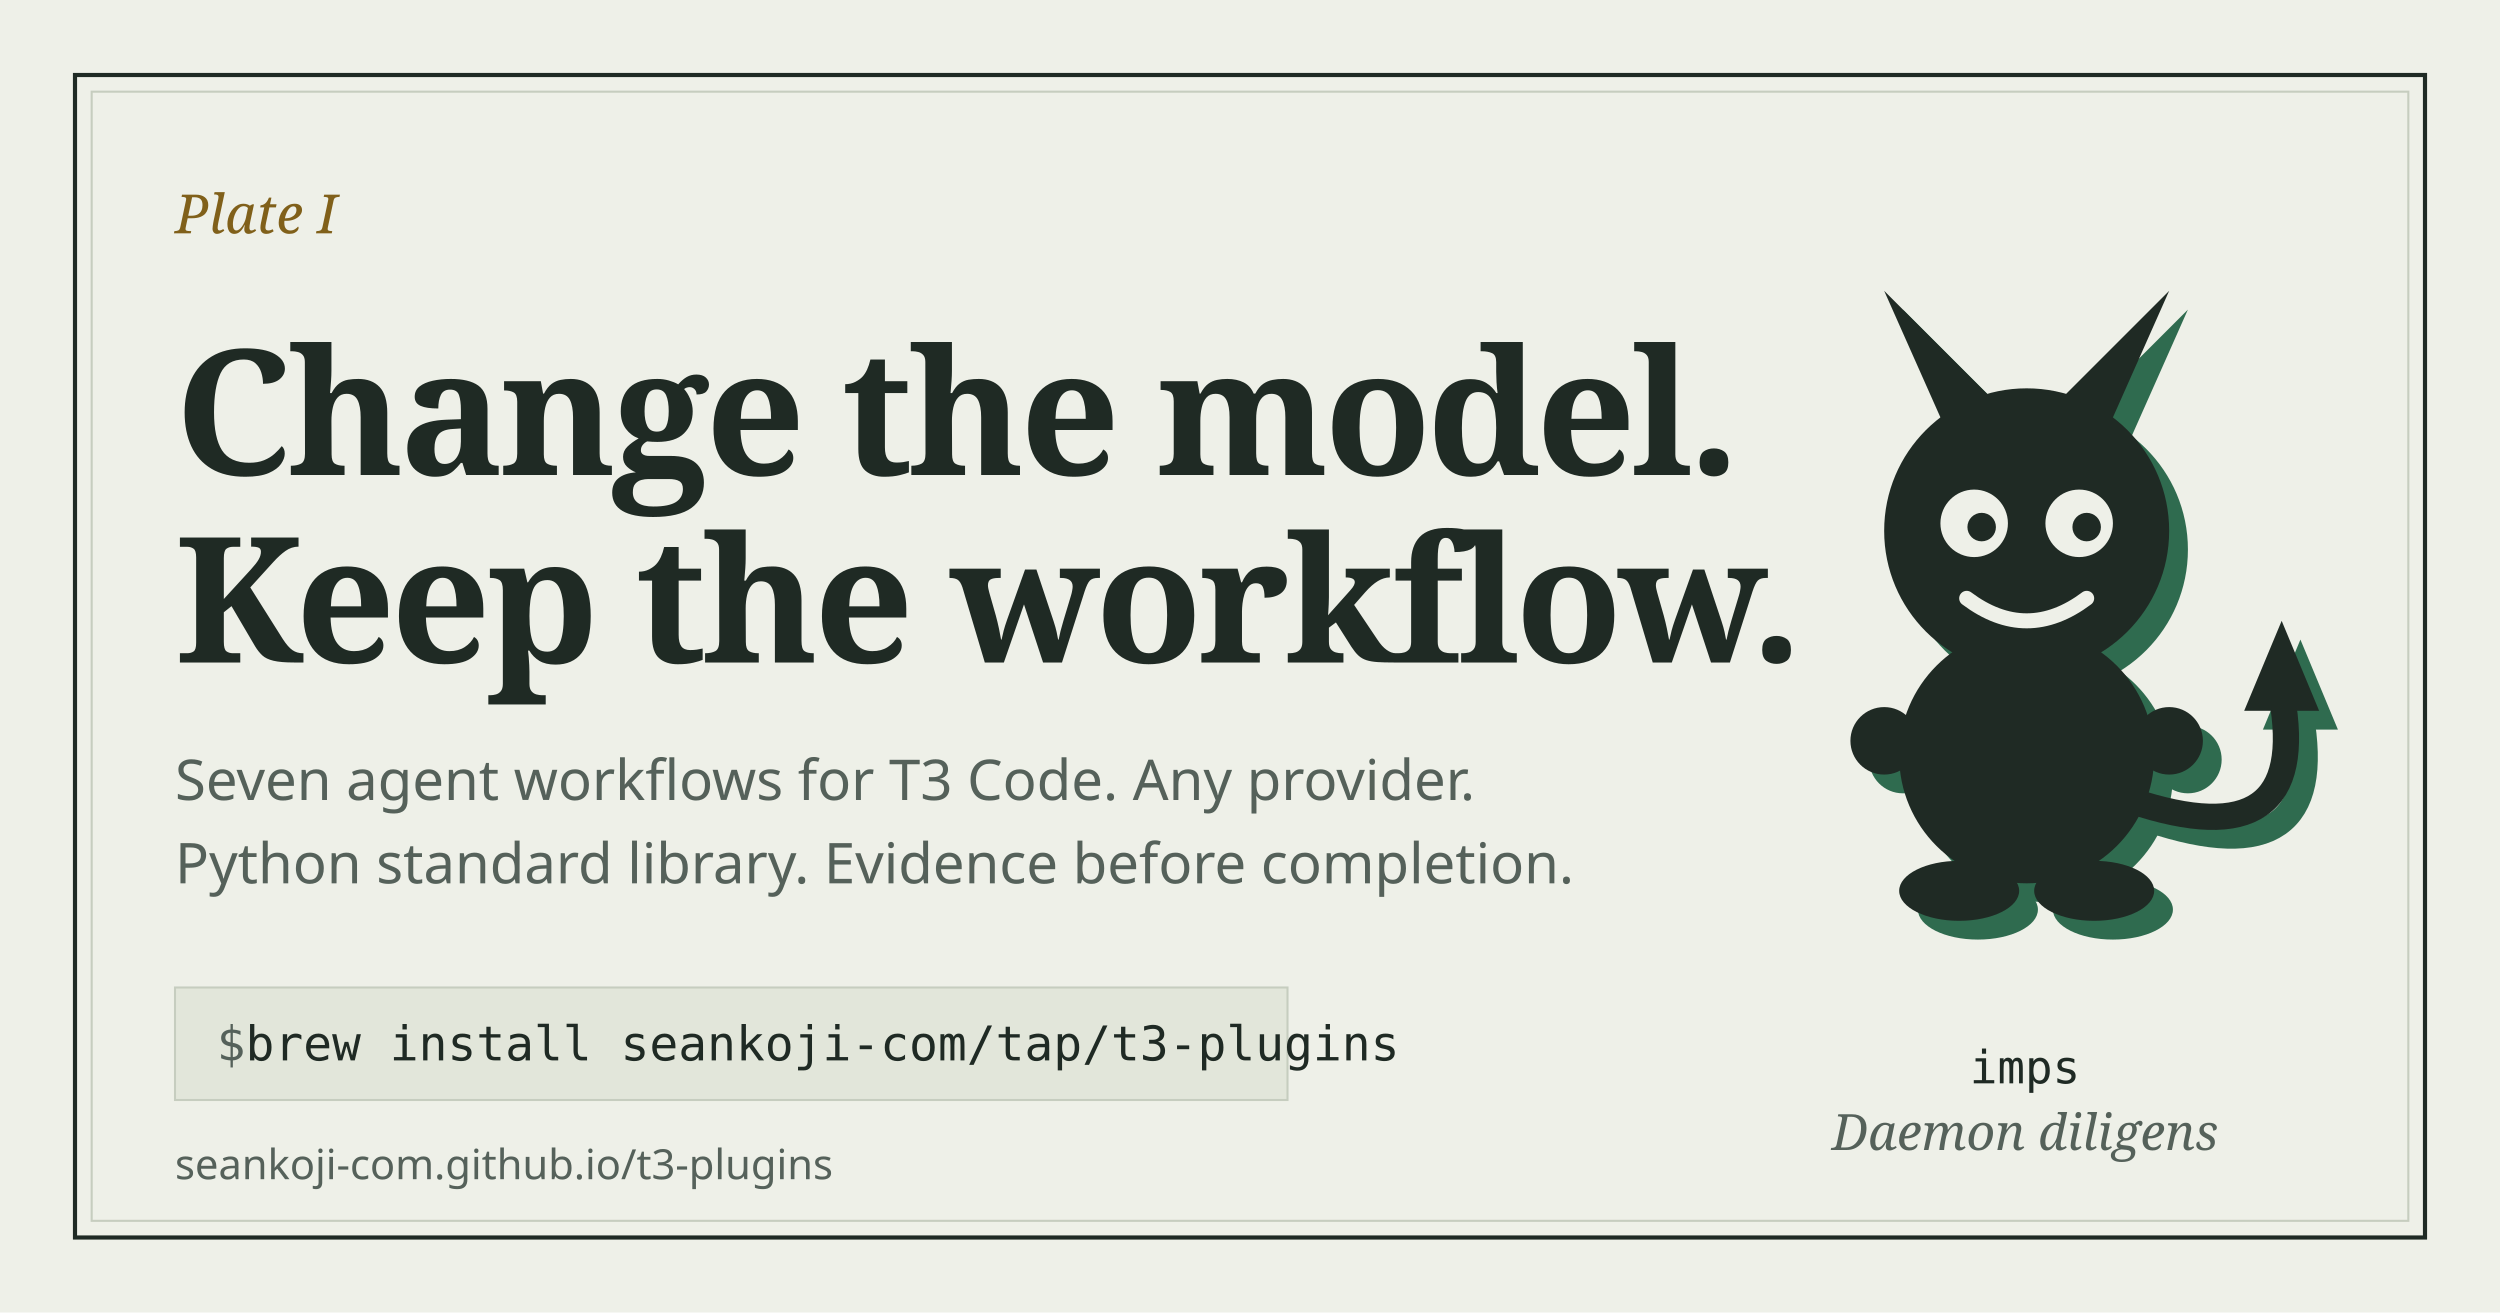
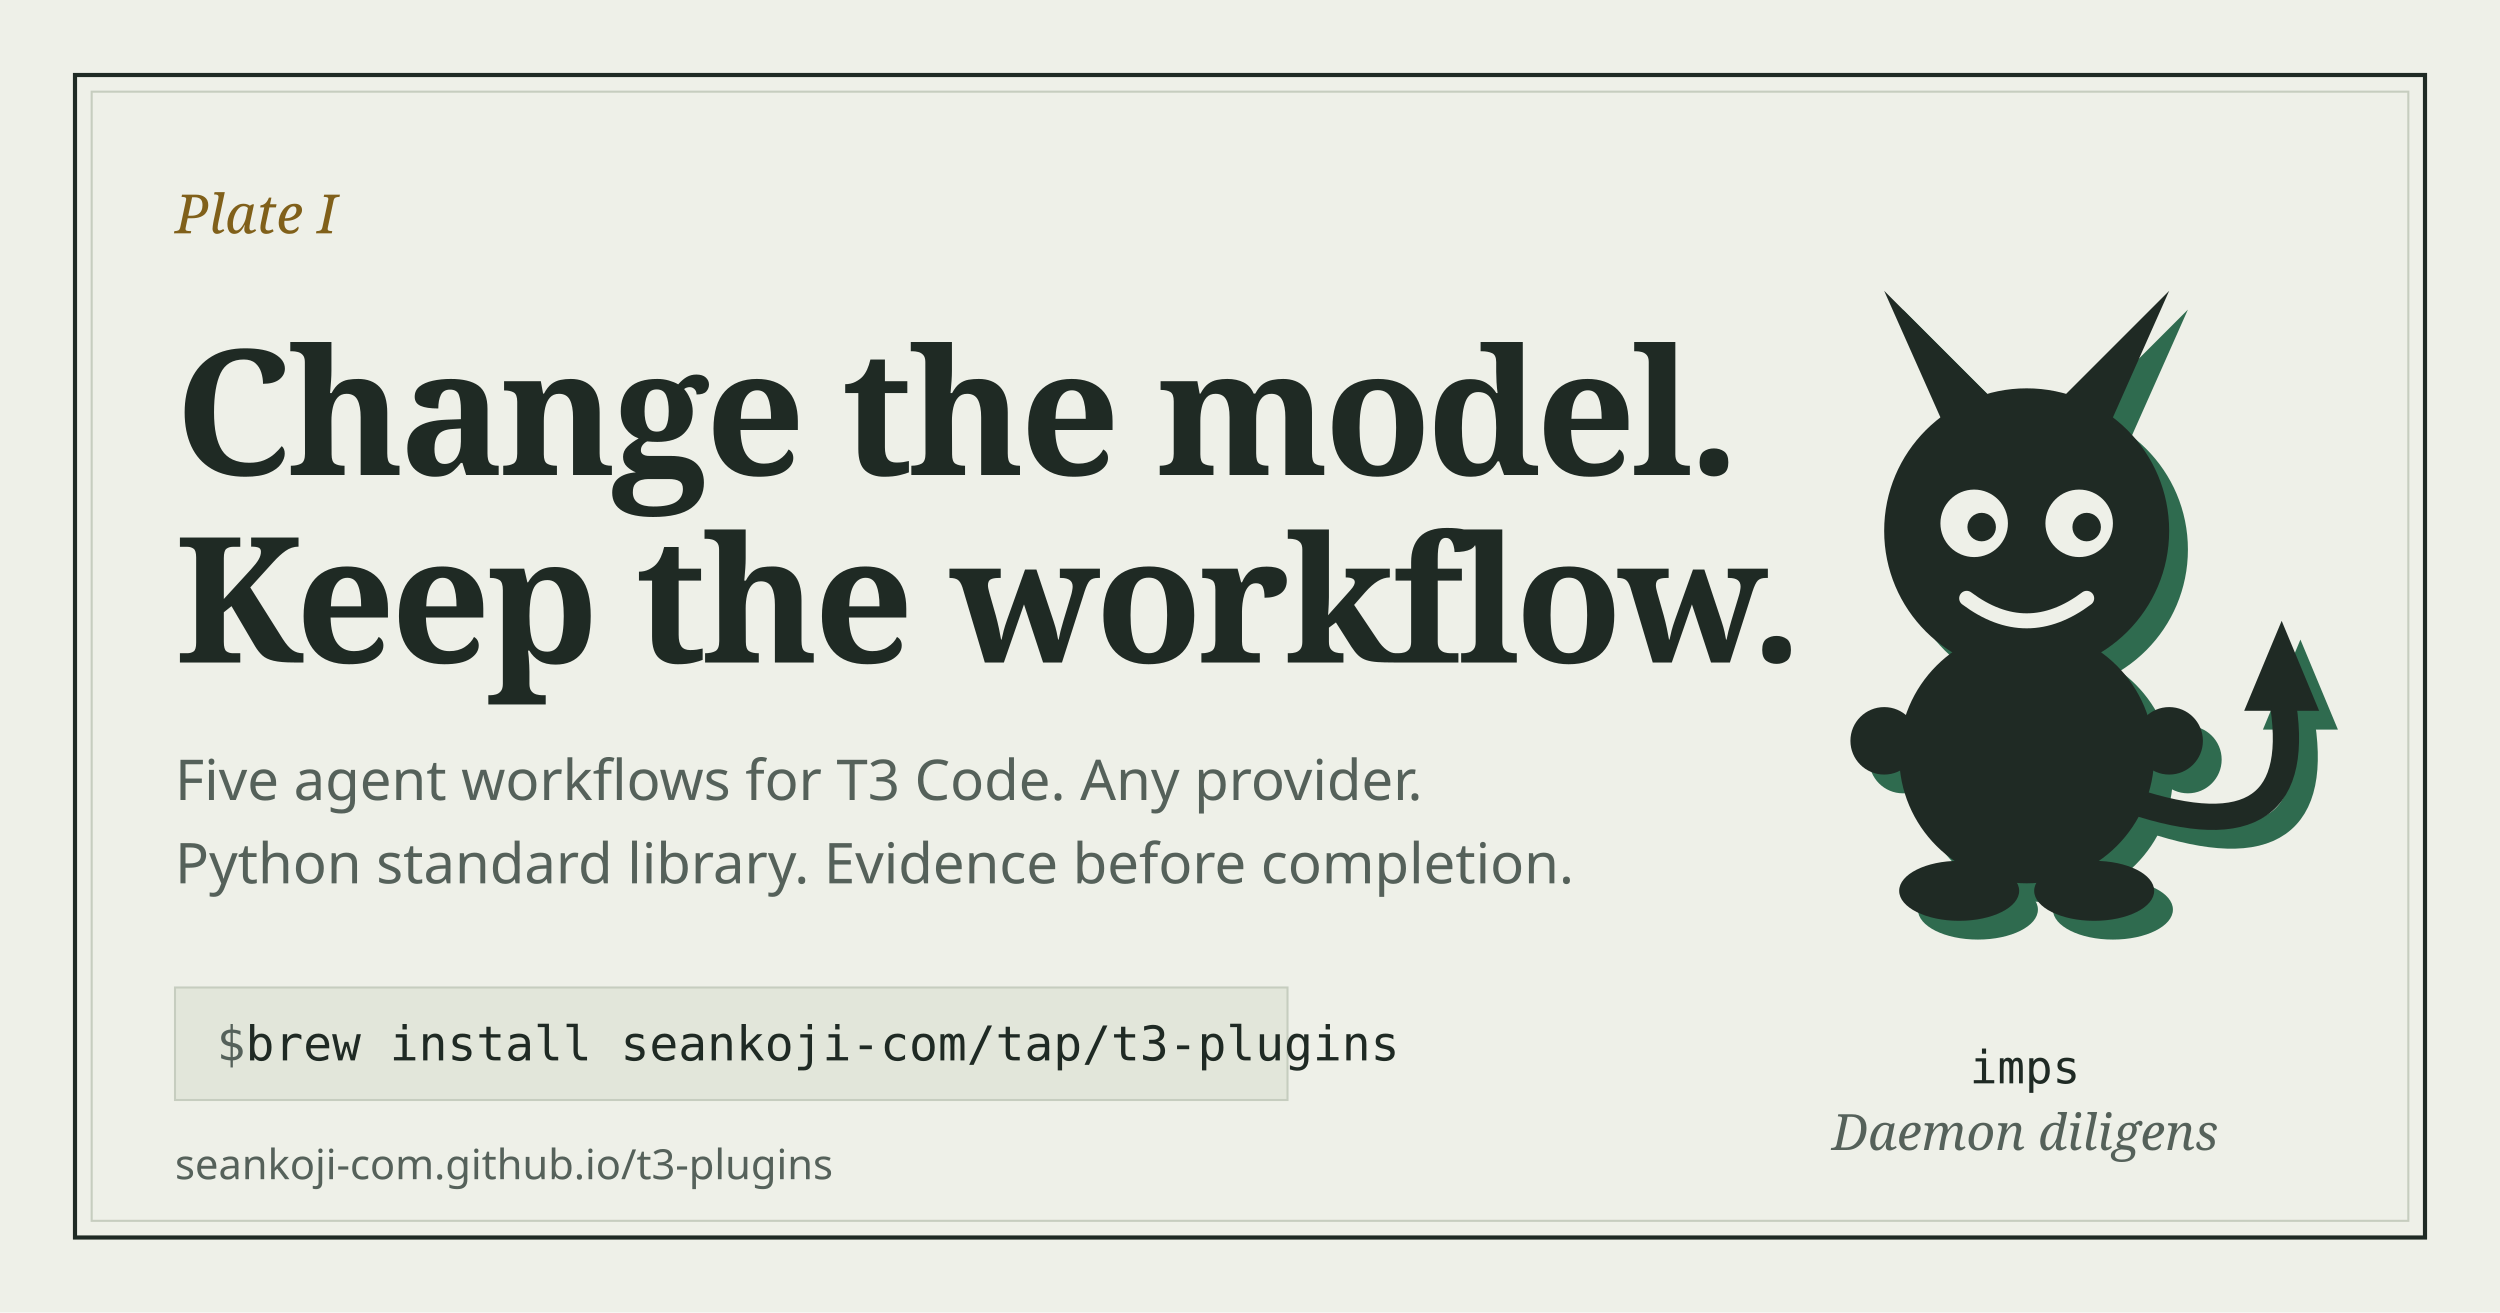
<svg xmlns="http://www.w3.org/2000/svg" viewBox="0 0 1200 630" width="1200" height="630" role="img" aria-label="t3-plugins: change the model, keep the workflow">
  <style>
@font-face{font-family:"Fraunces";src:url("fonts/fraunces-variable.woff2") format("woff2");font-weight:300 900}
@font-face{font-family:"IBM Plex Sans";src:url("fonts/ibm-plex-sans-variable.woff2") format("woff2");font-weight:100 700}
@font-face{font-family:"IBM Plex Mono";src:url("fonts/ibm-plex-mono-400.woff2") format("woff2");font-weight:400}
.d{font-family:"Fraunces",Georgia,serif}.s{font-family:"IBM Plex Sans",system-ui,sans-serif}.m{font-family:"IBM Plex Mono",ui-monospace,monospace}
</style>
  <rect width="1200" height="630" fill="#eef0e8" />
  <rect x="36" y="36" width="1128" height="558" fill="none" stroke="#1f2a24" stroke-width="2" />
  <rect x="44" y="44" width="1112" height="542" fill="none" stroke="#c6cdbf" stroke-width="1" />
  <text x="84" y="112" class="d" font-style="italic" font-size="26" fill="#80601a">Plate I</text>
  <text x="84" y="228" class="d" font-size="84" font-weight="600" letter-spacing="-2.2" fill="#1f2a24">Change the model.</text>
  <text x="84" y="318" class="d" font-size="84" font-weight="600" letter-spacing="-2.2" fill="#1f2a24">Keep the workflow.</text>
-   <text x="84" y="384" class="s" font-size="27" fill="#55615a">Seven agent workflows for T3 Code. Any provider.</text>
+   <text x="84" y="384" class="s" font-size="27" fill="#55615a">Five agent workflows for T3 Code. Any provider.</text>
  <text x="84" y="424" class="s" font-size="27" fill="#55615a">Python standard library. Evidence before completion.</text>
  <rect x="84" y="474" width="534" height="54" fill="#e2e6da" stroke="#c6cdbf" />
  <text x="104" y="509" class="m" font-size="23" fill="#1f2a24">
    <tspan fill="#55615a">$ </tspan>brew install seankoji-com/tap/t3-plugins</text>
  <text x="84" y="566" class="s" font-size="20" fill="#55615a">seankoji-com.github.io/t3-plugins</text>
  <g transform="translate(809 127) scale(3.6)" opacity="1">
    <path d="M37 24 L29 6 L43 20 Z" fill="#2f6b4f" />
    <path d="M59 24 L67 6 L53 20 Z" fill="#2f6b4f" />
    <circle cx="48" cy="38" r="19" fill="#2f6b4f" />
    <path d="M62 74 Q86 82 82 60" fill="none" stroke="#2f6b4f" stroke-width="3.5" stroke-linecap="round" />
    <path d="M77 62 L82 50 L87 62 Z" fill="#2f6b4f" />
    <circle cx="48" cy="68" r="17" fill="#2f6b4f" />
    <circle cx="29" cy="66" r="4.5" fill="#2f6b4f" />
    <circle cx="67" cy="66" r="4.5" fill="#2f6b4f" />
    <ellipse cx="39" cy="86" rx="8" ry="4" fill="#2f6b4f" />
    <ellipse cx="57" cy="86" rx="8" ry="4" fill="#2f6b4f" />
  </g>
  <g transform="translate(800 118) scale(3.6)">
    <path d="M37 24 L29 6 L43 20 Z" fill="#1f2a24" />
    <path d="M59 24 L67 6 L53 20 Z" fill="#1f2a24" />
    <circle cx="48" cy="38" r="19" fill="#1f2a24" />
    <path d="M62 74 Q86 82 82 60" fill="none" stroke="#1f2a24" stroke-width="3.5" stroke-linecap="round" />
    <path d="M77 62 L82 50 L87 62 Z" fill="#1f2a24" />
    <circle cx="48" cy="68" r="17" fill="#1f2a24" />
    <circle cx="29" cy="66" r="4.5" fill="#1f2a24" />
    <circle cx="67" cy="66" r="4.5" fill="#1f2a24" />
    <ellipse cx="39" cy="86" rx="8" ry="4" fill="#1f2a24" />
    <ellipse cx="57" cy="86" rx="8" ry="4" fill="#1f2a24" />
    <circle cx="41" cy="37" r="4.5" fill="#eef0e8" />
    <circle cx="55" cy="37" r="4.5" fill="#eef0e8" />
    <circle cx="42" cy="37.5" r="1.9" fill="#1f2a24" />
    <circle cx="56" cy="37.5" r="1.9" fill="#1f2a24" />
    <path d="M40 47 Q48 53 56 47" fill="none" stroke="#eef0e8" stroke-width="2" stroke-linecap="round" />
  </g>
  <text x="972" y="520" class="m" font-size="22" font-weight="500" fill="#1f2a24" text-anchor="middle">imps</text>
  <text x="972" y="552" class="d" font-style="italic" font-size="24" fill="#55615a" text-anchor="middle">Daemon diligens</text>
</svg>
